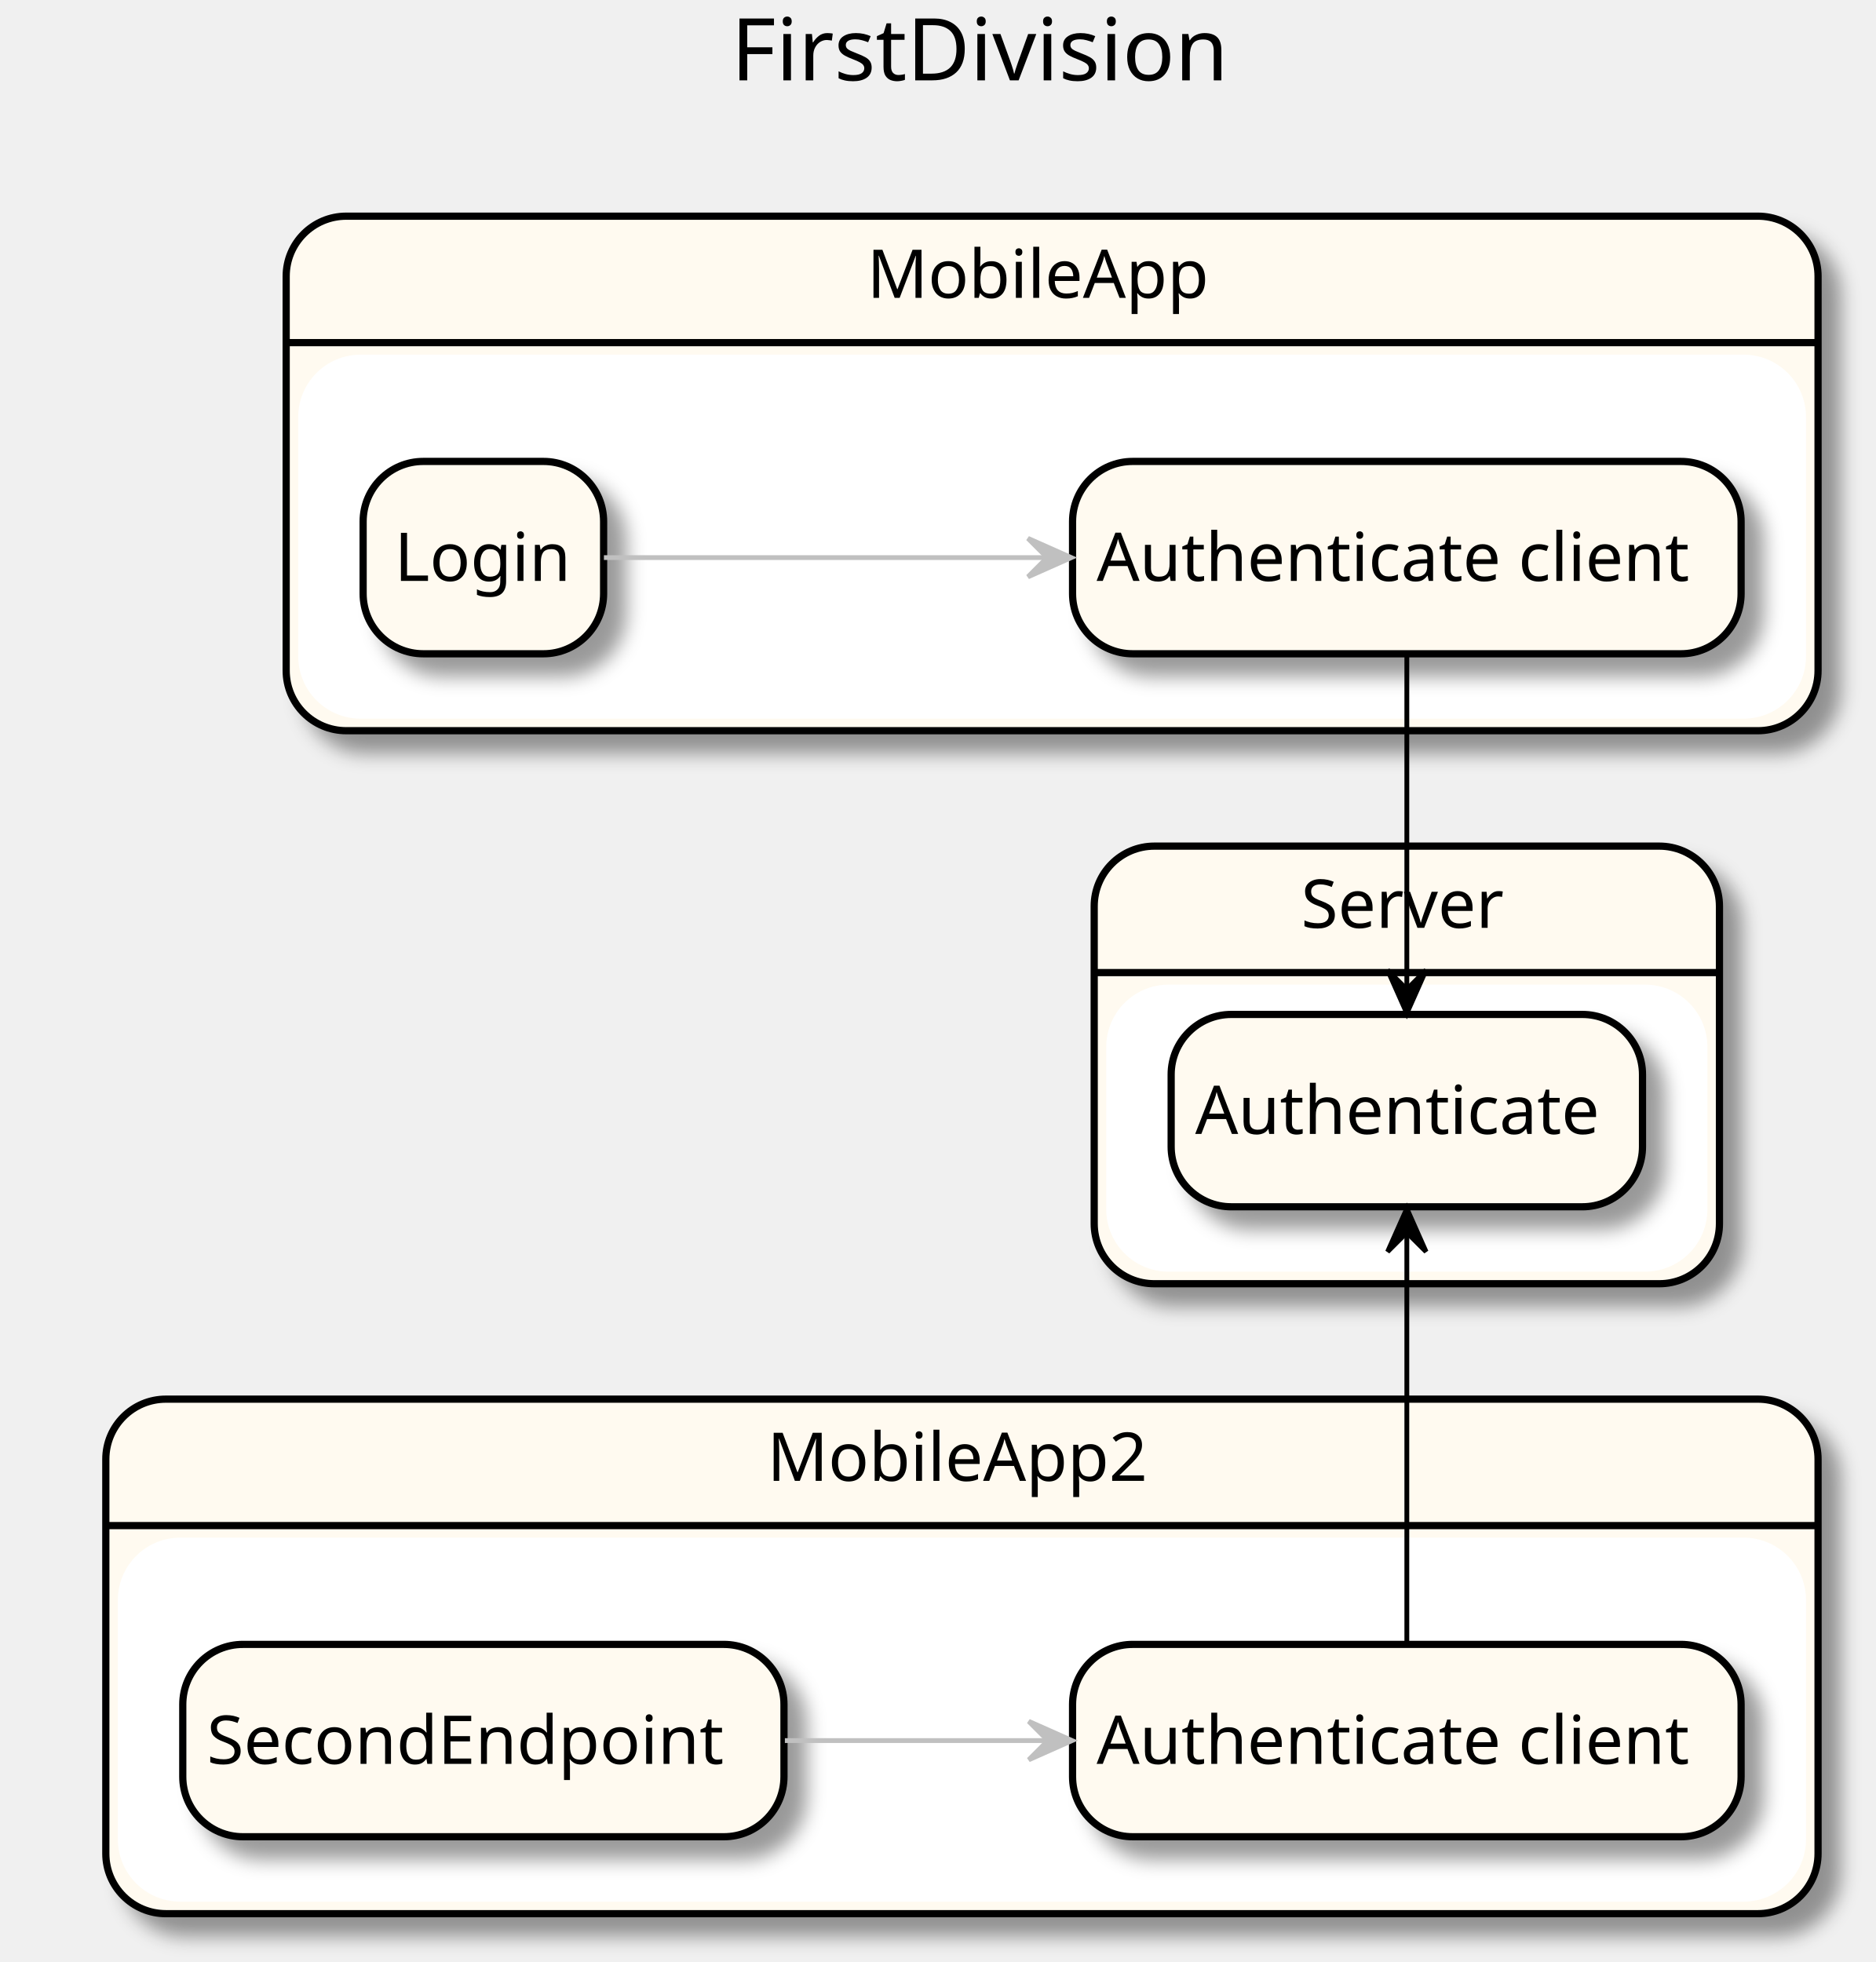
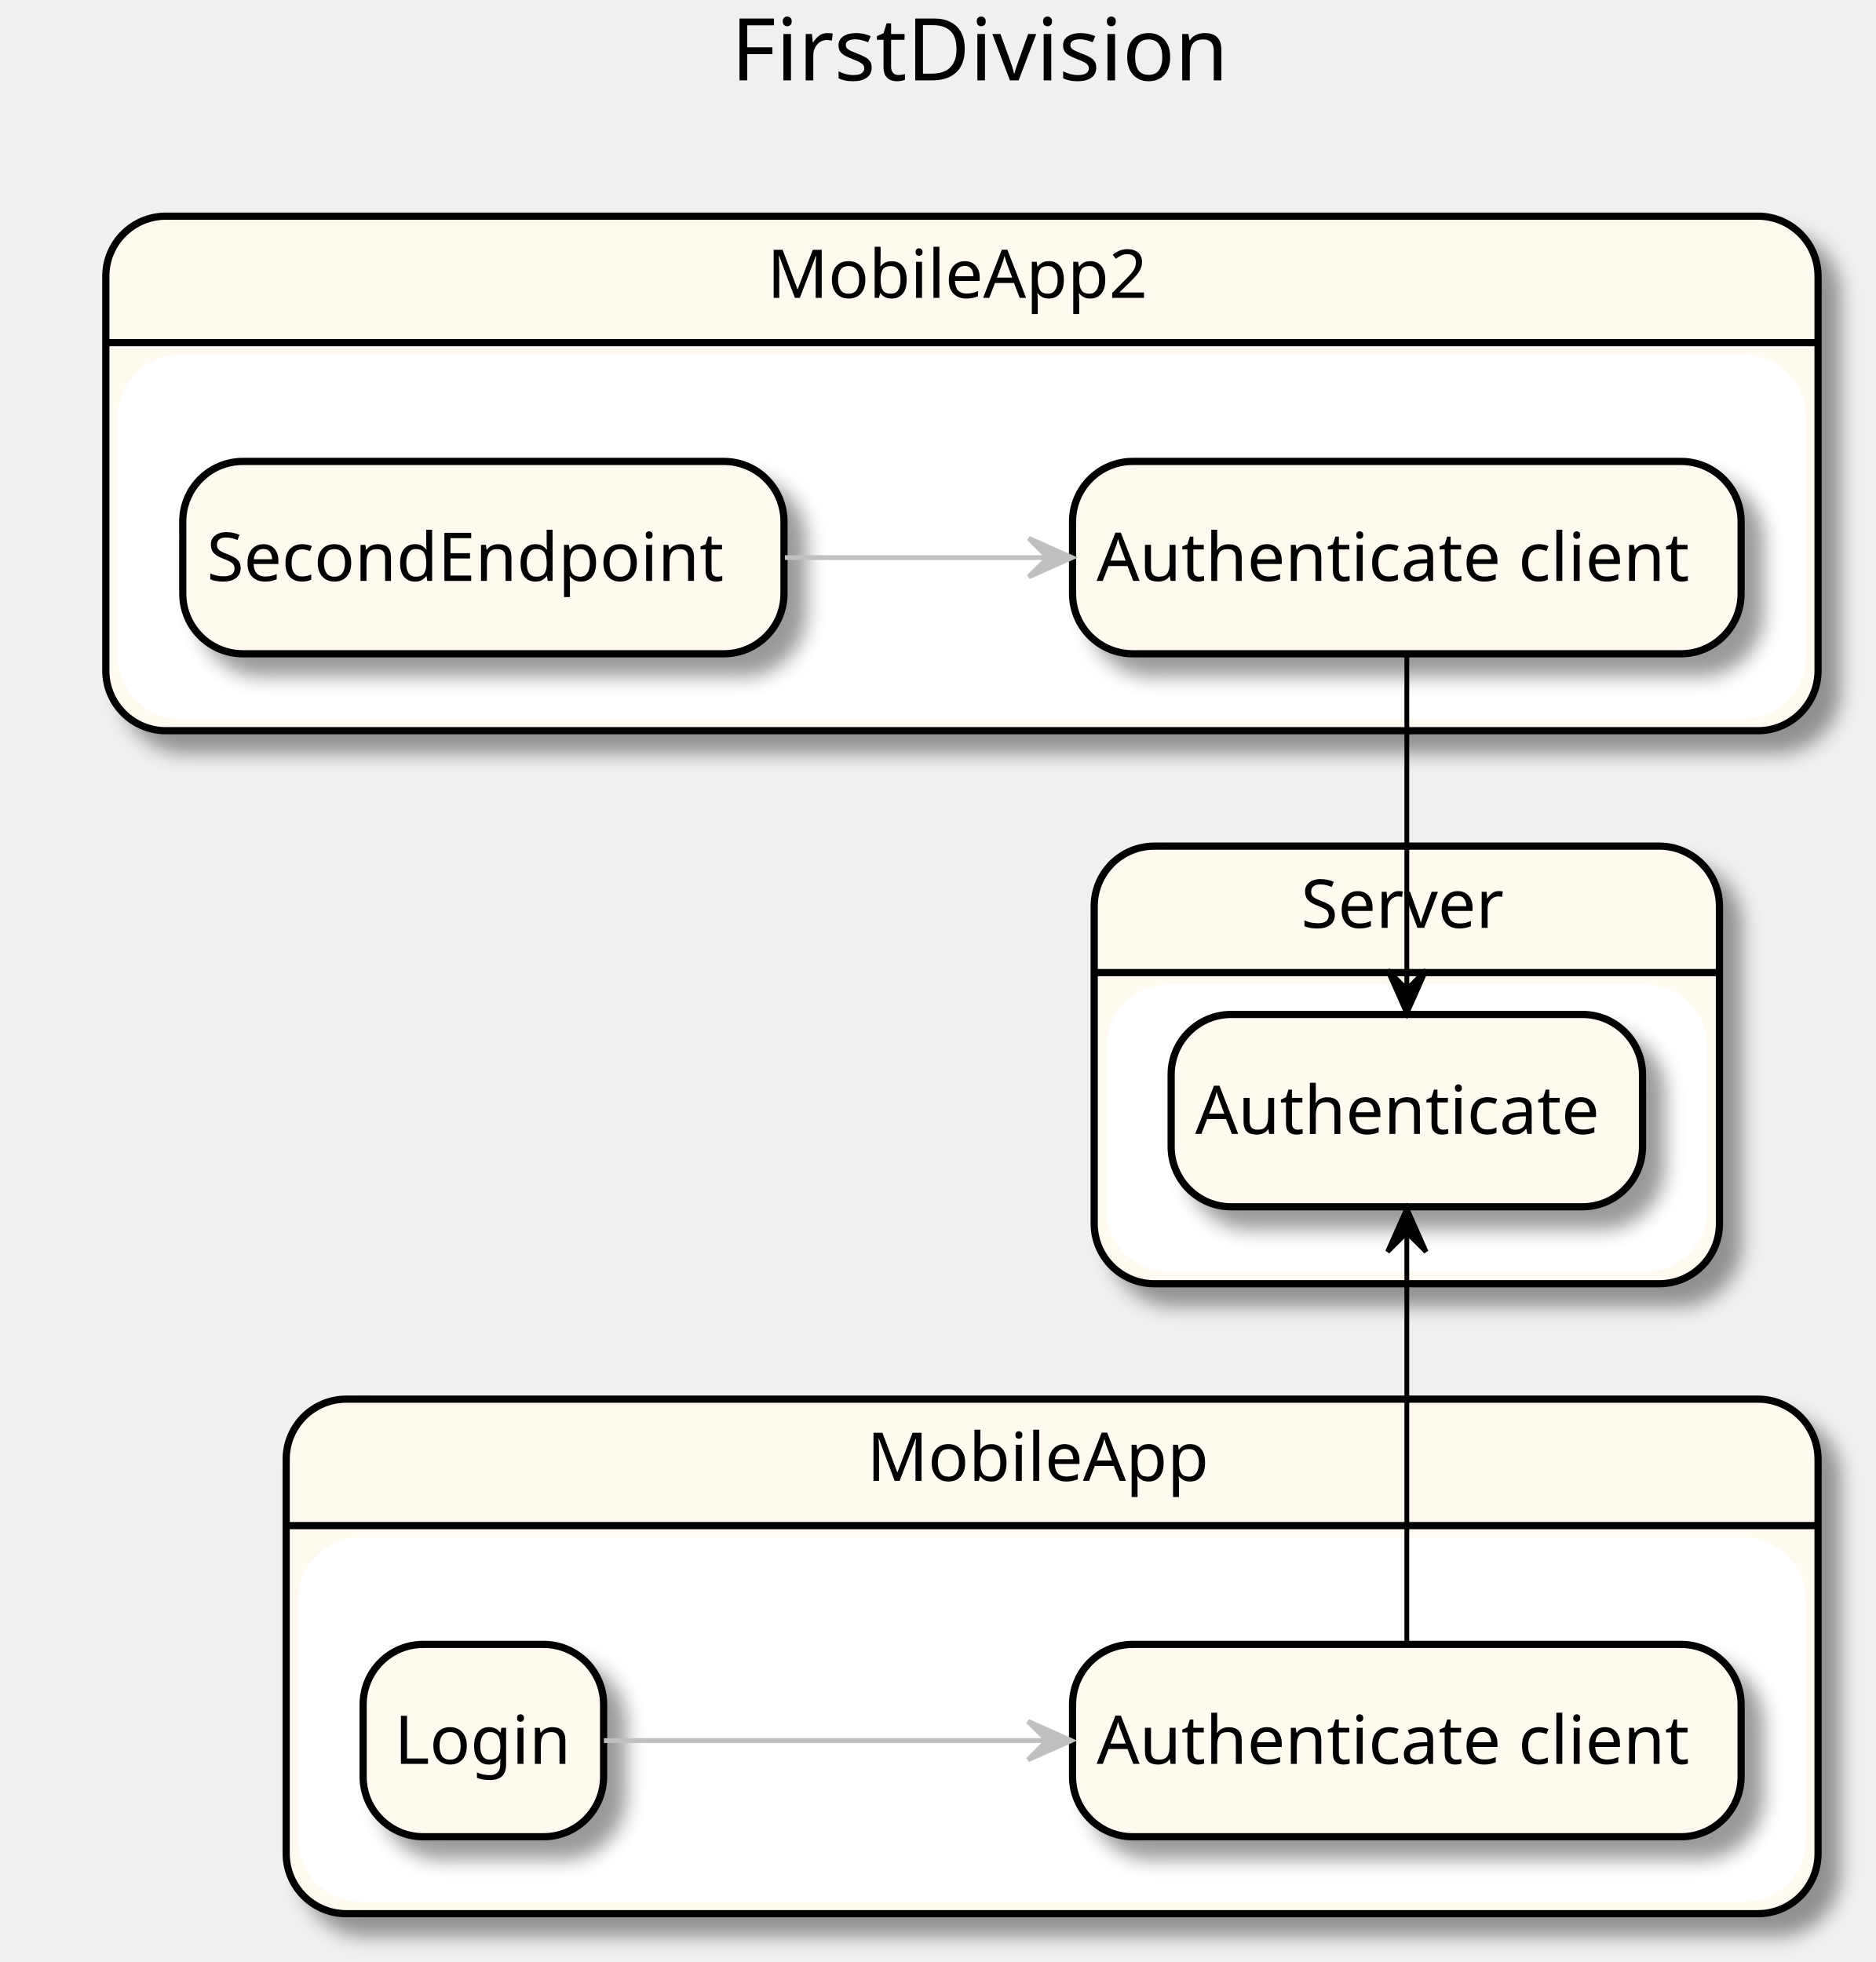
<svg xmlns="http://www.w3.org/2000/svg" contentScriptType="application/ecmascript" contentStyleType="text/css" height="408px" preserveAspectRatio="none" style="width:390px;height:408px;" version="1.1" viewBox="0 0 390 408" width="390px" zoomAndPan="magnify">
  <defs>
-     <filter height="300%" id="fqy0pupj3po7j" width="300%" x="-1" y="-1">
+     <filter height="300%" id="f1r19et0ckgh4h" width="300%" x="-1" y="-1">
      <feGaussianBlur result="blurOut" stdDeviation="2.0" />
      <feColorMatrix in="blurOut" result="blurOut2" type="matrix" values="0 0 0 0 0 0 0 0 0 0 0 0 0 0 0 0 0 0 .4 0" />
      <feOffset dx="4.0" dy="4.0" in="blurOut2" result="blurOut3" />
      <feBlend in="SourceGraphic" in2="blurOut3" mode="normal" />
    </filter>
  </defs>
  <g>
    <text fill="#000000" font-family="sans-serif" font-size="18" lengthAdjust="spacingAndGlyphs" textLength="108" x="152" y="16.708">FirstDivision</text>
-     <rect fill="#FFFAF0" filter="url(#fqy0pupj3po7j)" height="107" rx="12.5" ry="12.5" style="stroke: #000000; stroke-width: 1.5;" width="318.5" x="59.5" y="44.953" />
-     <rect fill="#FFFFFF" height="74.703" rx="12.5" ry="12.5" style="stroke: #FFFFFF; stroke-width: 1.0;" width="312.5" x="62.5" y="74.25" />
-     <line style="stroke: #000000; stroke-width: 1.5;" x1="59.5" x2="378" y1="71.25" y2="71.25" />
-     <text fill="#000000" font-family="sans-serif" font-size="14" lengthAdjust="spacingAndGlyphs" textLength="72" x="180.25" y="61.948">MobileApp</text>
-     <rect fill="#FFFAF0" filter="url(#fqy0pupj3po7j)" height="107" rx="12.5" ry="12.5" style="stroke: #000000; stroke-width: 1.5;" width="356" x="22" y="290.953" />
-     <rect fill="#FFFFFF" height="74.703" rx="12.5" ry="12.5" style="stroke: #FFFFFF; stroke-width: 1.0;" width="350" x="25" y="320.25" />
-     <line style="stroke: #000000; stroke-width: 1.5;" x1="22" x2="378" y1="317.25" y2="317.25" />
-     <text fill="#000000" font-family="sans-serif" font-size="14" lengthAdjust="spacingAndGlyphs" textLength="81" x="159.5" y="307.948">MobileApp2</text>
-     <rect fill="#FFFAF0" filter="url(#fqy0pupj3po7j)" height="91" rx="12.5" ry="12.5" style="stroke: #000000; stroke-width: 1.5;" width="130" x="227.5" y="175.953" />
+     <rect fill="#FFFAF0" filter="url(#f1r19et0ckgh4h)" height="107" rx="12.5" ry="12.5" style="stroke: #000000; stroke-width: 1.5;" width="318.5" x="59.5" y="290.953" />
+     <rect fill="#FFFFFF" height="74.703" rx="12.5" ry="12.5" style="stroke: #FFFFFF; stroke-width: 1.0;" width="312.5" x="62.5" y="320.25" />
+     <line style="stroke: #000000; stroke-width: 1.5;" x1="59.5" x2="378" y1="317.25" y2="317.25" />
+     <text fill="#000000" font-family="sans-serif" font-size="14" lengthAdjust="spacingAndGlyphs" textLength="72" x="180.25" y="307.948">MobileApp</text>
+     <rect fill="#FFFAF0" filter="url(#f1r19et0ckgh4h)" height="107" rx="12.5" ry="12.5" style="stroke: #000000; stroke-width: 1.5;" width="356" x="22" y="44.953" />
+     <rect fill="#FFFFFF" height="74.703" rx="12.5" ry="12.5" style="stroke: #FFFFFF; stroke-width: 1.0;" width="350" x="25" y="74.25" />
+     <line style="stroke: #000000; stroke-width: 1.5;" x1="22" x2="378" y1="71.25" y2="71.25" />
+     <text fill="#000000" font-family="sans-serif" font-size="14" lengthAdjust="spacingAndGlyphs" textLength="81" x="159.5" y="61.948">MobileApp2</text>
+     <rect fill="#FFFAF0" filter="url(#f1r19et0ckgh4h)" height="91" rx="12.5" ry="12.5" style="stroke: #000000; stroke-width: 1.5;" width="130" x="227.5" y="175.953" />
    <rect fill="#FFFFFF" height="58.703" rx="12.5" ry="12.5" style="stroke: #FFFFFF; stroke-width: 1.0;" width="124" x="230.5" y="205.25" />
    <line style="stroke: #000000; stroke-width: 1.5;" x1="227.5" x2="357.5" y1="202.25" y2="202.25" />
    <text fill="#000000" font-family="sans-serif" font-size="14" lengthAdjust="spacingAndGlyphs" textLength="44" x="270.5" y="192.948">Server</text>
-     <rect fill="#FFFAF0" filter="url(#fqy0pupj3po7j)" height="40" rx="12.5" ry="12.5" style="stroke: #000000; stroke-width: 1.5;" width="139" x="223" y="95.953" />
+     <rect fill="#FFFAF0" filter="url(#f1r19et0ckgh4h)" height="40" rx="12.5" ry="12.5" style="stroke: #000000; stroke-width: 1.5;" width="139" x="223" y="341.953" />
+     <text fill="#000000" font-family="sans-serif" font-size="14" lengthAdjust="spacingAndGlyphs" textLength="129" x="228" y="366.8">Authenticate client</text>
+     <rect fill="#FFFAF0" filter="url(#f1r19et0ckgh4h)" height="40" rx="12.5" ry="12.5" style="stroke: #000000; stroke-width: 1.5;" width="50" x="75.5" y="341.953" />
+     <text fill="#000000" font-family="sans-serif" font-size="14" lengthAdjust="spacingAndGlyphs" textLength="37" x="82" y="366.8">Login</text>
+     <rect fill="#FFFAF0" filter="url(#f1r19et0ckgh4h)" height="40" rx="12.5" ry="12.5" style="stroke: #000000; stroke-width: 1.5;" width="139" x="223" y="95.953" />
    <text fill="#000000" font-family="sans-serif" font-size="14" lengthAdjust="spacingAndGlyphs" textLength="129" x="228" y="120.8">Authenticate client</text>
-     <rect fill="#FFFAF0" filter="url(#fqy0pupj3po7j)" height="40" rx="12.5" ry="12.5" style="stroke: #000000; stroke-width: 1.5;" width="50" x="75.5" y="95.953" />
-     <text fill="#000000" font-family="sans-serif" font-size="14" lengthAdjust="spacingAndGlyphs" textLength="37" x="82" y="120.8">Login</text>
-     <rect fill="#FFFAF0" filter="url(#fqy0pupj3po7j)" height="40" rx="12.5" ry="12.5" style="stroke: #000000; stroke-width: 1.5;" width="139" x="223" y="341.953" />
-     <text fill="#000000" font-family="sans-serif" font-size="14" lengthAdjust="spacingAndGlyphs" textLength="129" x="228" y="366.8">Authenticate client</text>
-     <rect fill="#FFFAF0" filter="url(#fqy0pupj3po7j)" height="40" rx="12.5" ry="12.5" style="stroke: #000000; stroke-width: 1.5;" width="125" x="38" y="341.953" />
-     <text fill="#000000" font-family="sans-serif" font-size="14" lengthAdjust="spacingAndGlyphs" textLength="115" x="43" y="366.8">SecondEndpoint</text>
-     <rect fill="#FFFAF0" filter="url(#fqy0pupj3po7j)" height="40" rx="12.5" ry="12.5" style="stroke: #000000; stroke-width: 1.5;" width="98" x="243.5" y="210.953" />
+     <rect fill="#FFFAF0" filter="url(#f1r19et0ckgh4h)" height="40" rx="12.5" ry="12.5" style="stroke: #000000; stroke-width: 1.5;" width="125" x="38" y="95.953" />
+     <text fill="#000000" font-family="sans-serif" font-size="14" lengthAdjust="spacingAndGlyphs" textLength="115" x="43" y="120.8">SecondEndpoint</text>
+     <rect fill="#FFFAF0" filter="url(#f1r19et0ckgh4h)" height="40" rx="12.5" ry="12.5" style="stroke: #000000; stroke-width: 1.5;" width="98" x="243.5" y="210.953" />
    <text fill="#000000" font-family="sans-serif" font-size="14" lengthAdjust="spacingAndGlyphs" textLength="88" x="248.5" y="235.8">Authenticate</text>
-     <path d="M163.188,361.953 C180.619,361.953 199.765,361.953 217.826,361.953 " fill="none" id="_3-&gt;_2" style="stroke: #C0C0C0; stroke-width: 1.0;" />
-     <polygon fill="#C0C0C0" points="222.889,361.953,213.889,357.953,217.889,361.953,213.889,365.953,222.889,361.953" style="stroke: #C0C0C0; stroke-width: 1.0;" />
-     <path d="M292.5,341.74 C292.5,313.358 292.5,284.975 292.5,256.592 " fill="none" id="_2-&gt;_4" style="stroke: #000000; stroke-width: 1.0;" />
+     <path d="M125.564,361.953 C148.691,361.953 184.851,361.953 217.519,361.953 " fill="none" id="_1-&gt;_0" style="stroke: #C0C0C0; stroke-width: 1.0;" />
+     <polygon fill="#C0C0C0" points="222.729,361.953,213.729,357.953,217.729,361.953,213.729,365.953,222.729,361.953" style="stroke: #C0C0C0; stroke-width: 1.0;" />
+     <path d="M292.5,341.74 C292.5,313.358 292.5,284.975 292.5,256.592 " fill="none" id="_0-&gt;_4" style="stroke: #000000; stroke-width: 1.0;" />
    <polygon fill="#000000" points="292.5,251.293,288.5,260.293,292.5,256.293,296.5,260.293,292.5,251.293" style="stroke: #000000; stroke-width: 1.0;" />
-     <path d="M125.564,115.953 C148.691,115.953 184.851,115.953 217.519,115.953 " fill="none" id="_1-&gt;_0" style="stroke: #C0C0C0; stroke-width: 1.0;" />
-     <polygon fill="#C0C0C0" points="222.729,115.953,213.729,111.953,217.729,115.953,213.729,119.953,222.729,115.953" style="stroke: #C0C0C0; stroke-width: 1.0;" />
-     <path d="M292.5,136.317 C292.5,159.38 292.5,182.443 292.5,205.505 " fill="none" id="_0-&gt;_4" style="stroke: #000000; stroke-width: 1.0;" />
+     <path d="M163.188,115.953 C180.619,115.953 199.765,115.953 217.826,115.953 " fill="none" id="_3-&gt;_2" style="stroke: #C0C0C0; stroke-width: 1.0;" />
+     <polygon fill="#C0C0C0" points="222.889,115.953,213.889,111.953,217.889,115.953,213.889,119.953,222.889,115.953" style="stroke: #C0C0C0; stroke-width: 1.0;" />
+     <path d="M292.5,136.317 C292.5,159.38 292.5,182.443 292.5,205.505 " fill="none" id="_2-&gt;_4" style="stroke: #000000; stroke-width: 1.0;" />
    <polygon fill="#000000" points="292.5,210.738,296.5,201.738,292.5,205.738,288.5,201.738,292.5,210.738" style="stroke: #000000; stroke-width: 1.0;" />
  </g>
</svg>
